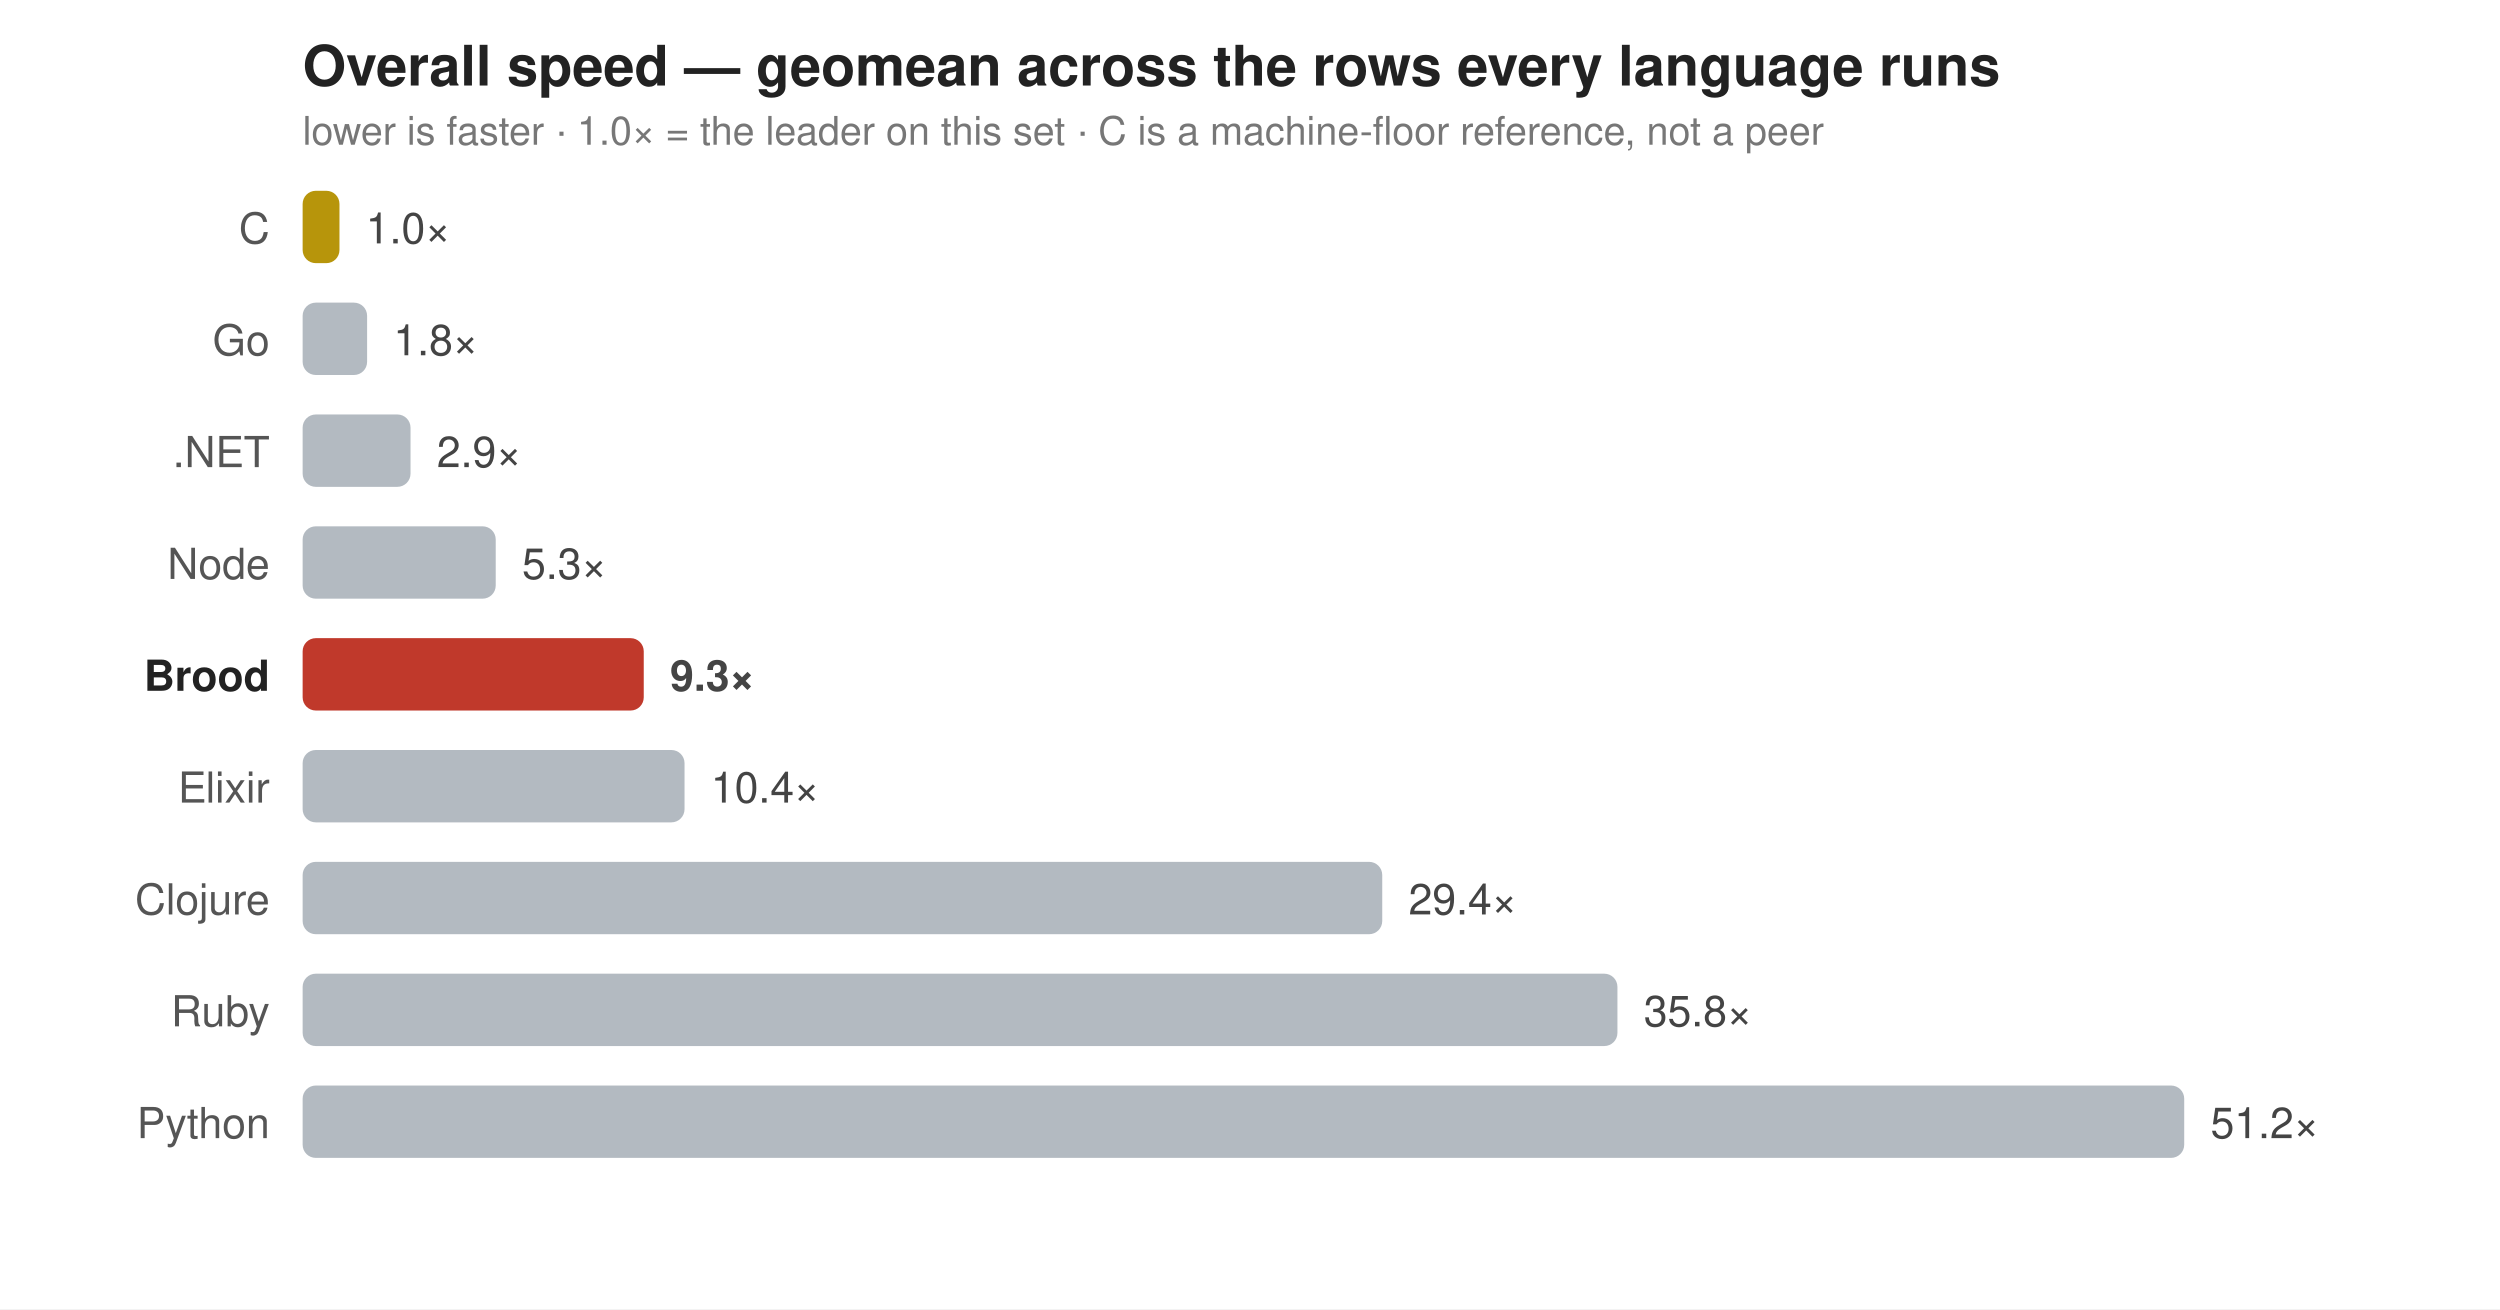
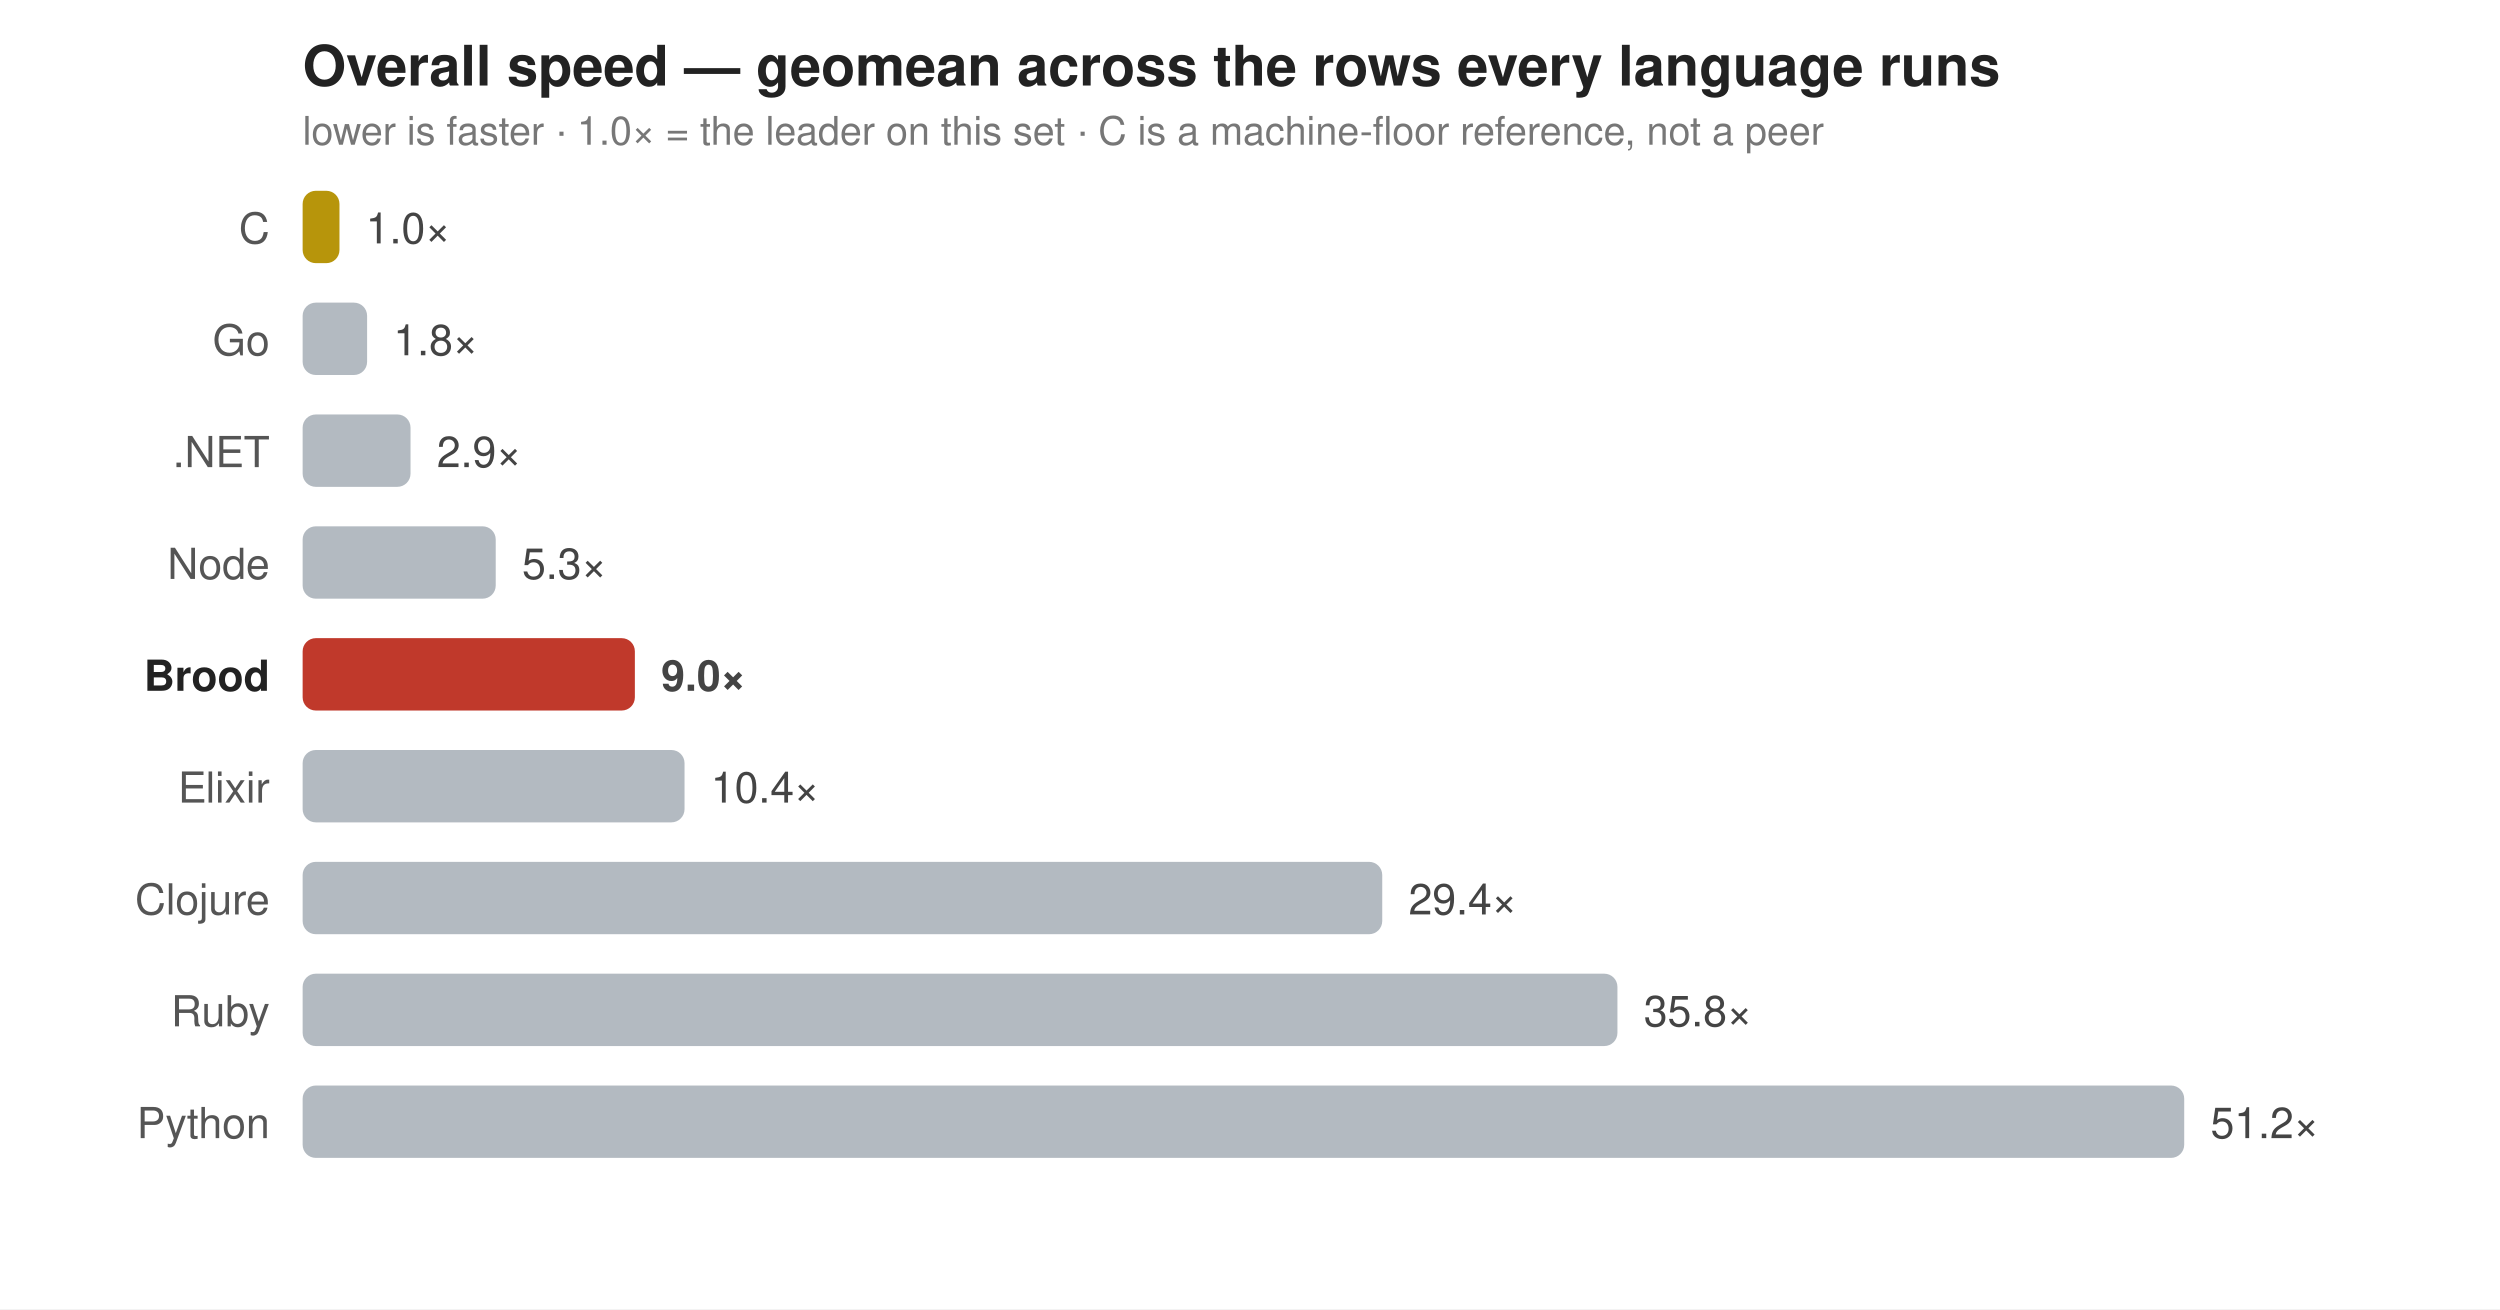
<svg xmlns="http://www.w3.org/2000/svg" width="760" height="398" viewBox="0 0 760 398" font-family="system-ui,Segoe UI,Helvetica,Arial,sans-serif">
  <rect width="760" height="398" fill="#ffffff" />
  <text x="92" y="26" font-size="17" font-weight="700" fill="#222">Overall speed — geomean across the rows every language runs</text>
  <text x="92" y="44" font-size="12" fill="#777">lower is faster · 1.0× = the leader on this set · C is a machine-floor reference, not a peer</text>
  <rect x="92" y="58" width="11.2" height="22" rx="4" fill="#b7950b" />
  <text x="82" y="74" text-anchor="end" font-size="13" font-weight="500" fill="#555">C</text>
  <text x="111.2" y="74" font-size="13" font-weight="400" fill="#444">1.0×</text>
  <rect x="92" y="92" width="19.6" height="22" rx="4" fill="#b3bac1" />
  <text x="82" y="108" text-anchor="end" font-size="13" font-weight="500" fill="#555">Go</text>
  <text x="119.6" y="108" font-size="13" font-weight="400" fill="#444">1.8×</text>
  <rect x="92" y="126" width="32.8" height="22" rx="4" fill="#b3bac1" />
  <text x="82" y="142" text-anchor="end" font-size="13" font-weight="500" fill="#555">.NET</text>
  <text x="132.8" y="142" font-size="13" font-weight="400" fill="#444">2.9×</text>
  <rect x="92" y="160" width="58.7" height="22" rx="4" fill="#b3bac1" />
  <text x="82" y="176" text-anchor="end" font-size="13" font-weight="500" fill="#555">Node</text>
  <text x="158.7" y="176" font-size="13" font-weight="400" fill="#444">5.3×</text>
-   <rect x="92" y="194" width="103.7" height="22" rx="4" fill="#c0392b" />
+   <rect x="92" y="194" width="101.0" height="22" rx="4" fill="#c0392b" />
  <text x="82" y="210" text-anchor="end" font-size="13" font-weight="700" fill="#222">Brood</text>
-   <text x="203.7" y="210" font-size="13" font-weight="700" fill="#444">9.3×</text>
+   <text x="201.0" y="210" font-size="13" font-weight="700" fill="#444">9.0×</text>
  <rect x="92" y="228" width="116.1" height="22" rx="4" fill="#b3bac1" />
  <text x="82" y="244" text-anchor="end" font-size="13" font-weight="500" fill="#555">Elixir</text>
  <text x="216.1" y="244" font-size="13" font-weight="400" fill="#444">10.4×</text>
  <rect x="92" y="262" width="328.2" height="22" rx="4" fill="#b3bac1" />
  <text x="82" y="278" text-anchor="end" font-size="13" font-weight="500" fill="#555">Clojure</text>
  <text x="428.2" y="278" font-size="13" font-weight="400" fill="#444">29.4×</text>
  <rect x="92" y="296" width="399.7" height="22" rx="4" fill="#b3bac1" />
  <text x="82" y="312" text-anchor="end" font-size="13" font-weight="500" fill="#555">Ruby</text>
  <text x="499.7" y="312" font-size="13" font-weight="400" fill="#444">35.8×</text>
  <rect x="92" y="330" width="572.0" height="22" rx="4" fill="#b3bac1" />
  <text x="82" y="346" text-anchor="end" font-size="13" font-weight="500" fill="#555">Python</text>
  <text x="672.0" y="346" font-size="13" font-weight="400" fill="#444">51.2×</text>
</svg>
